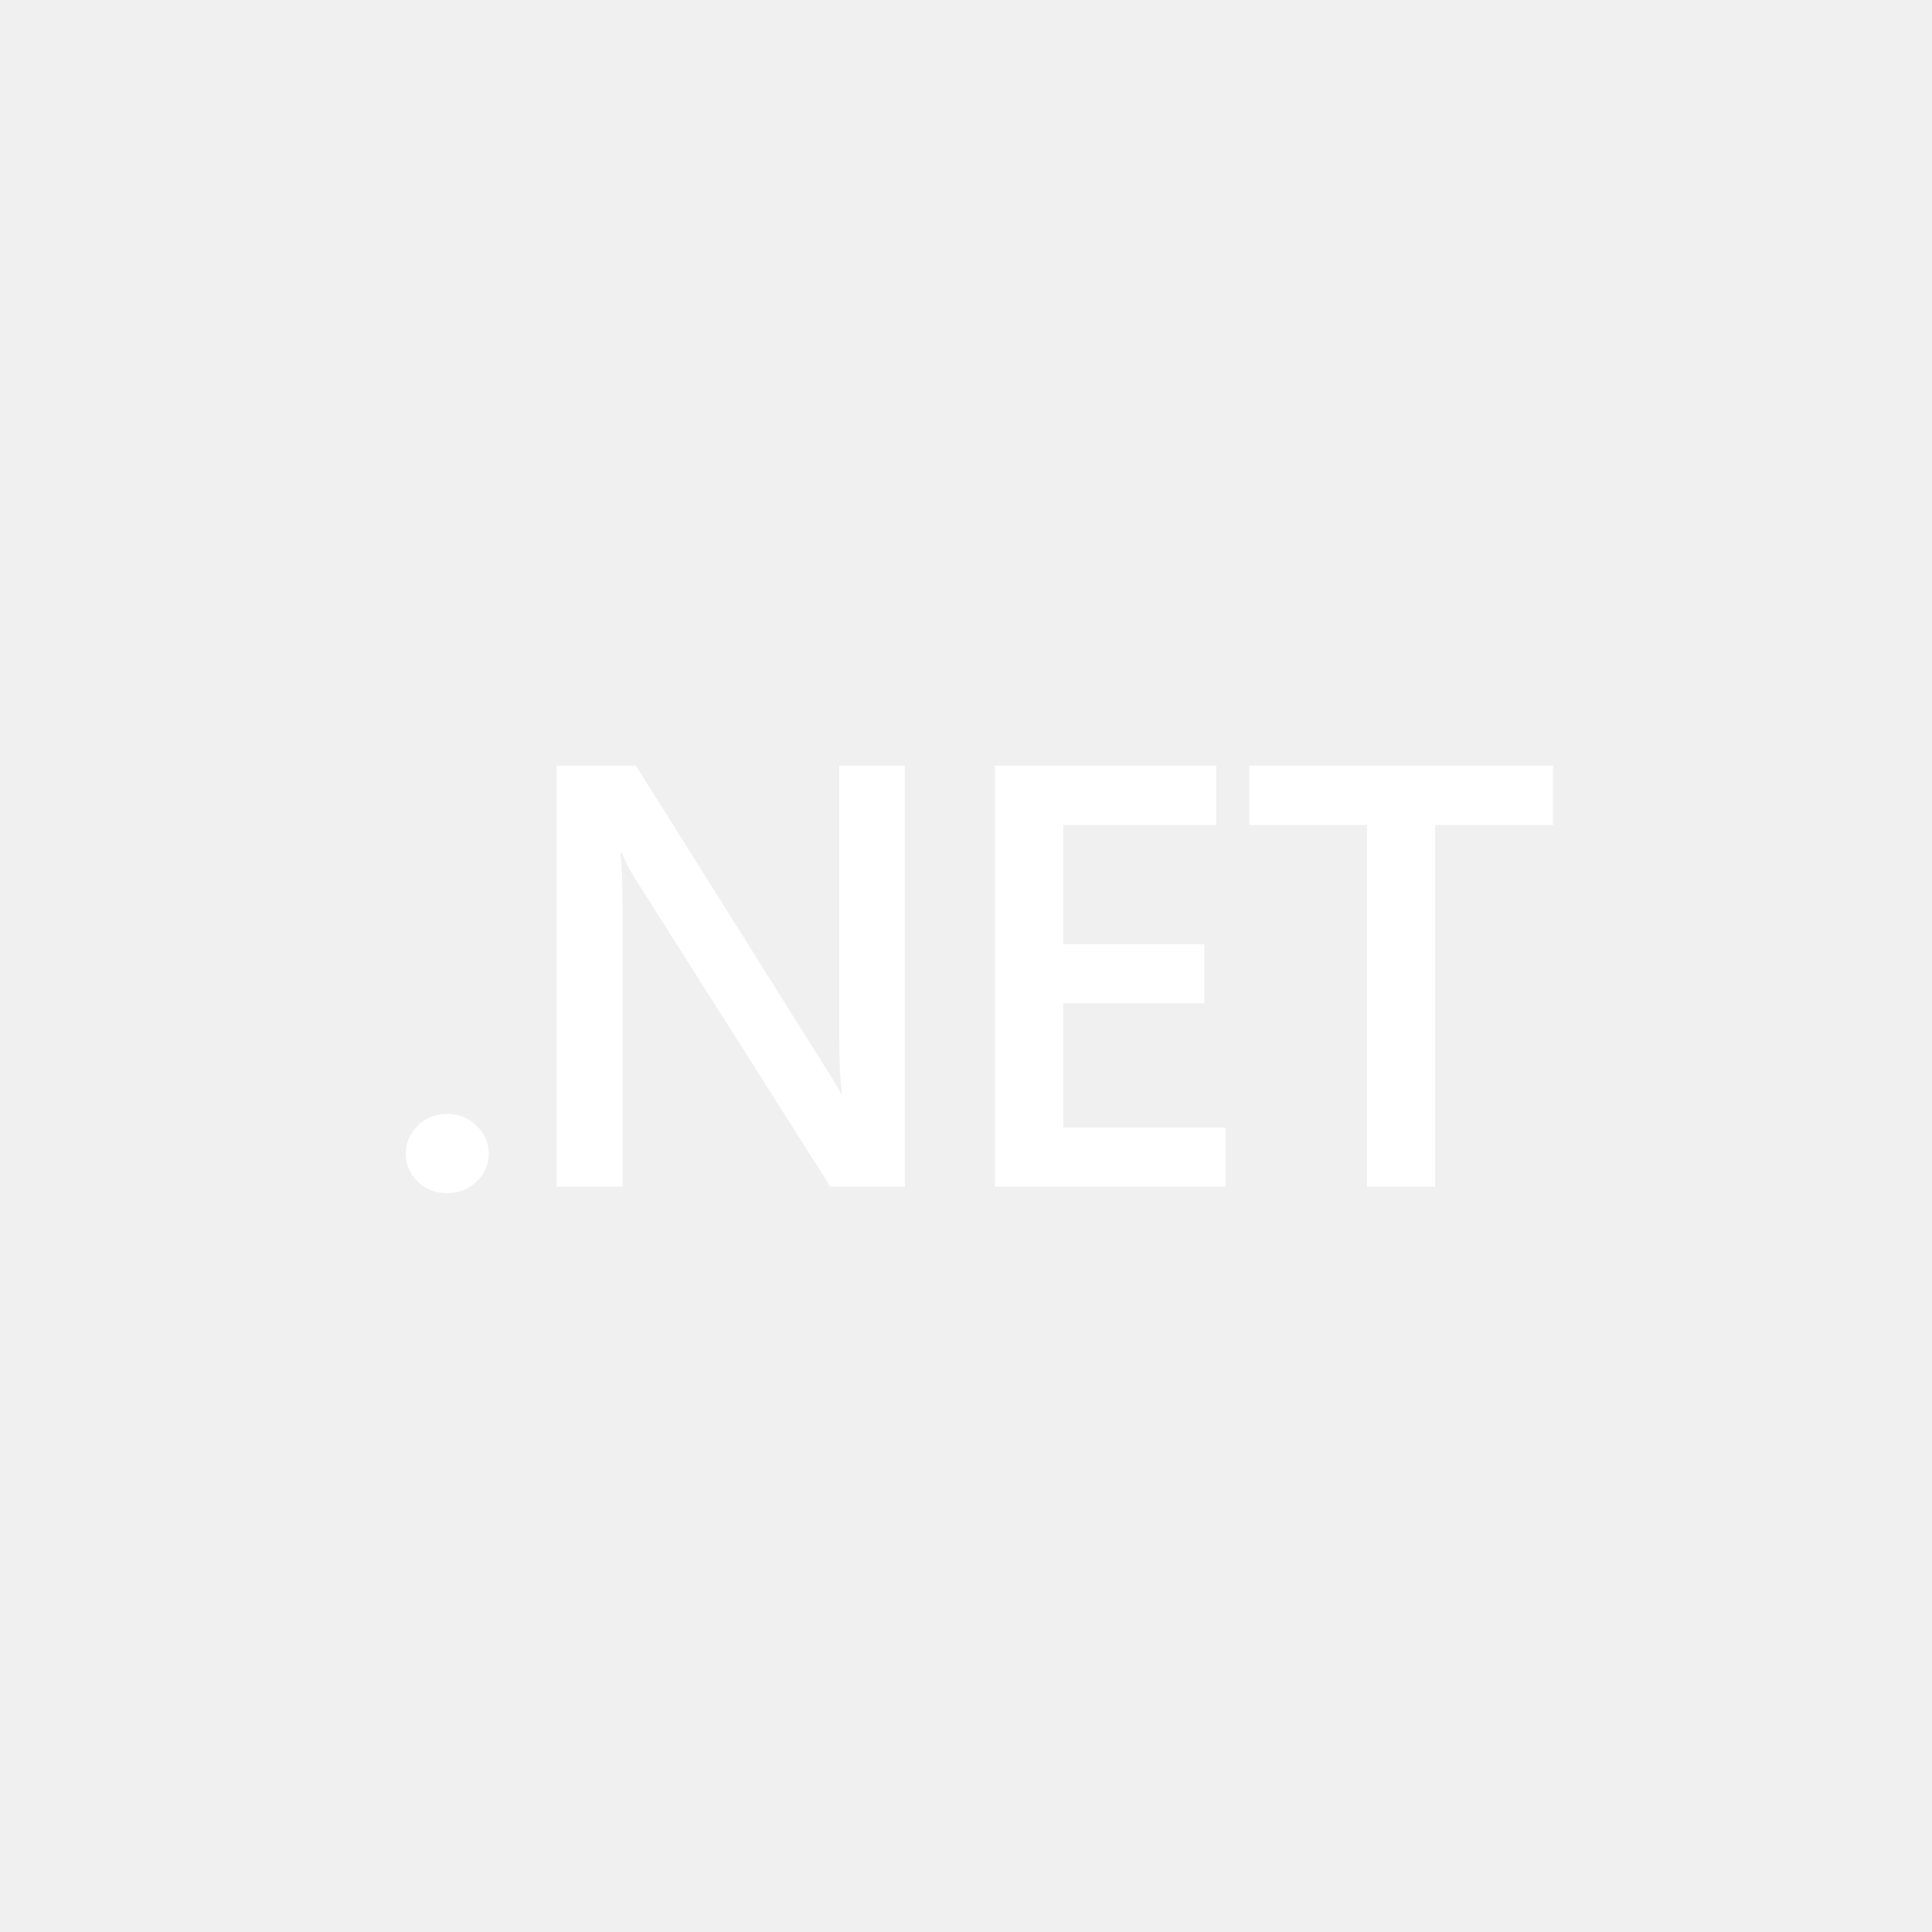
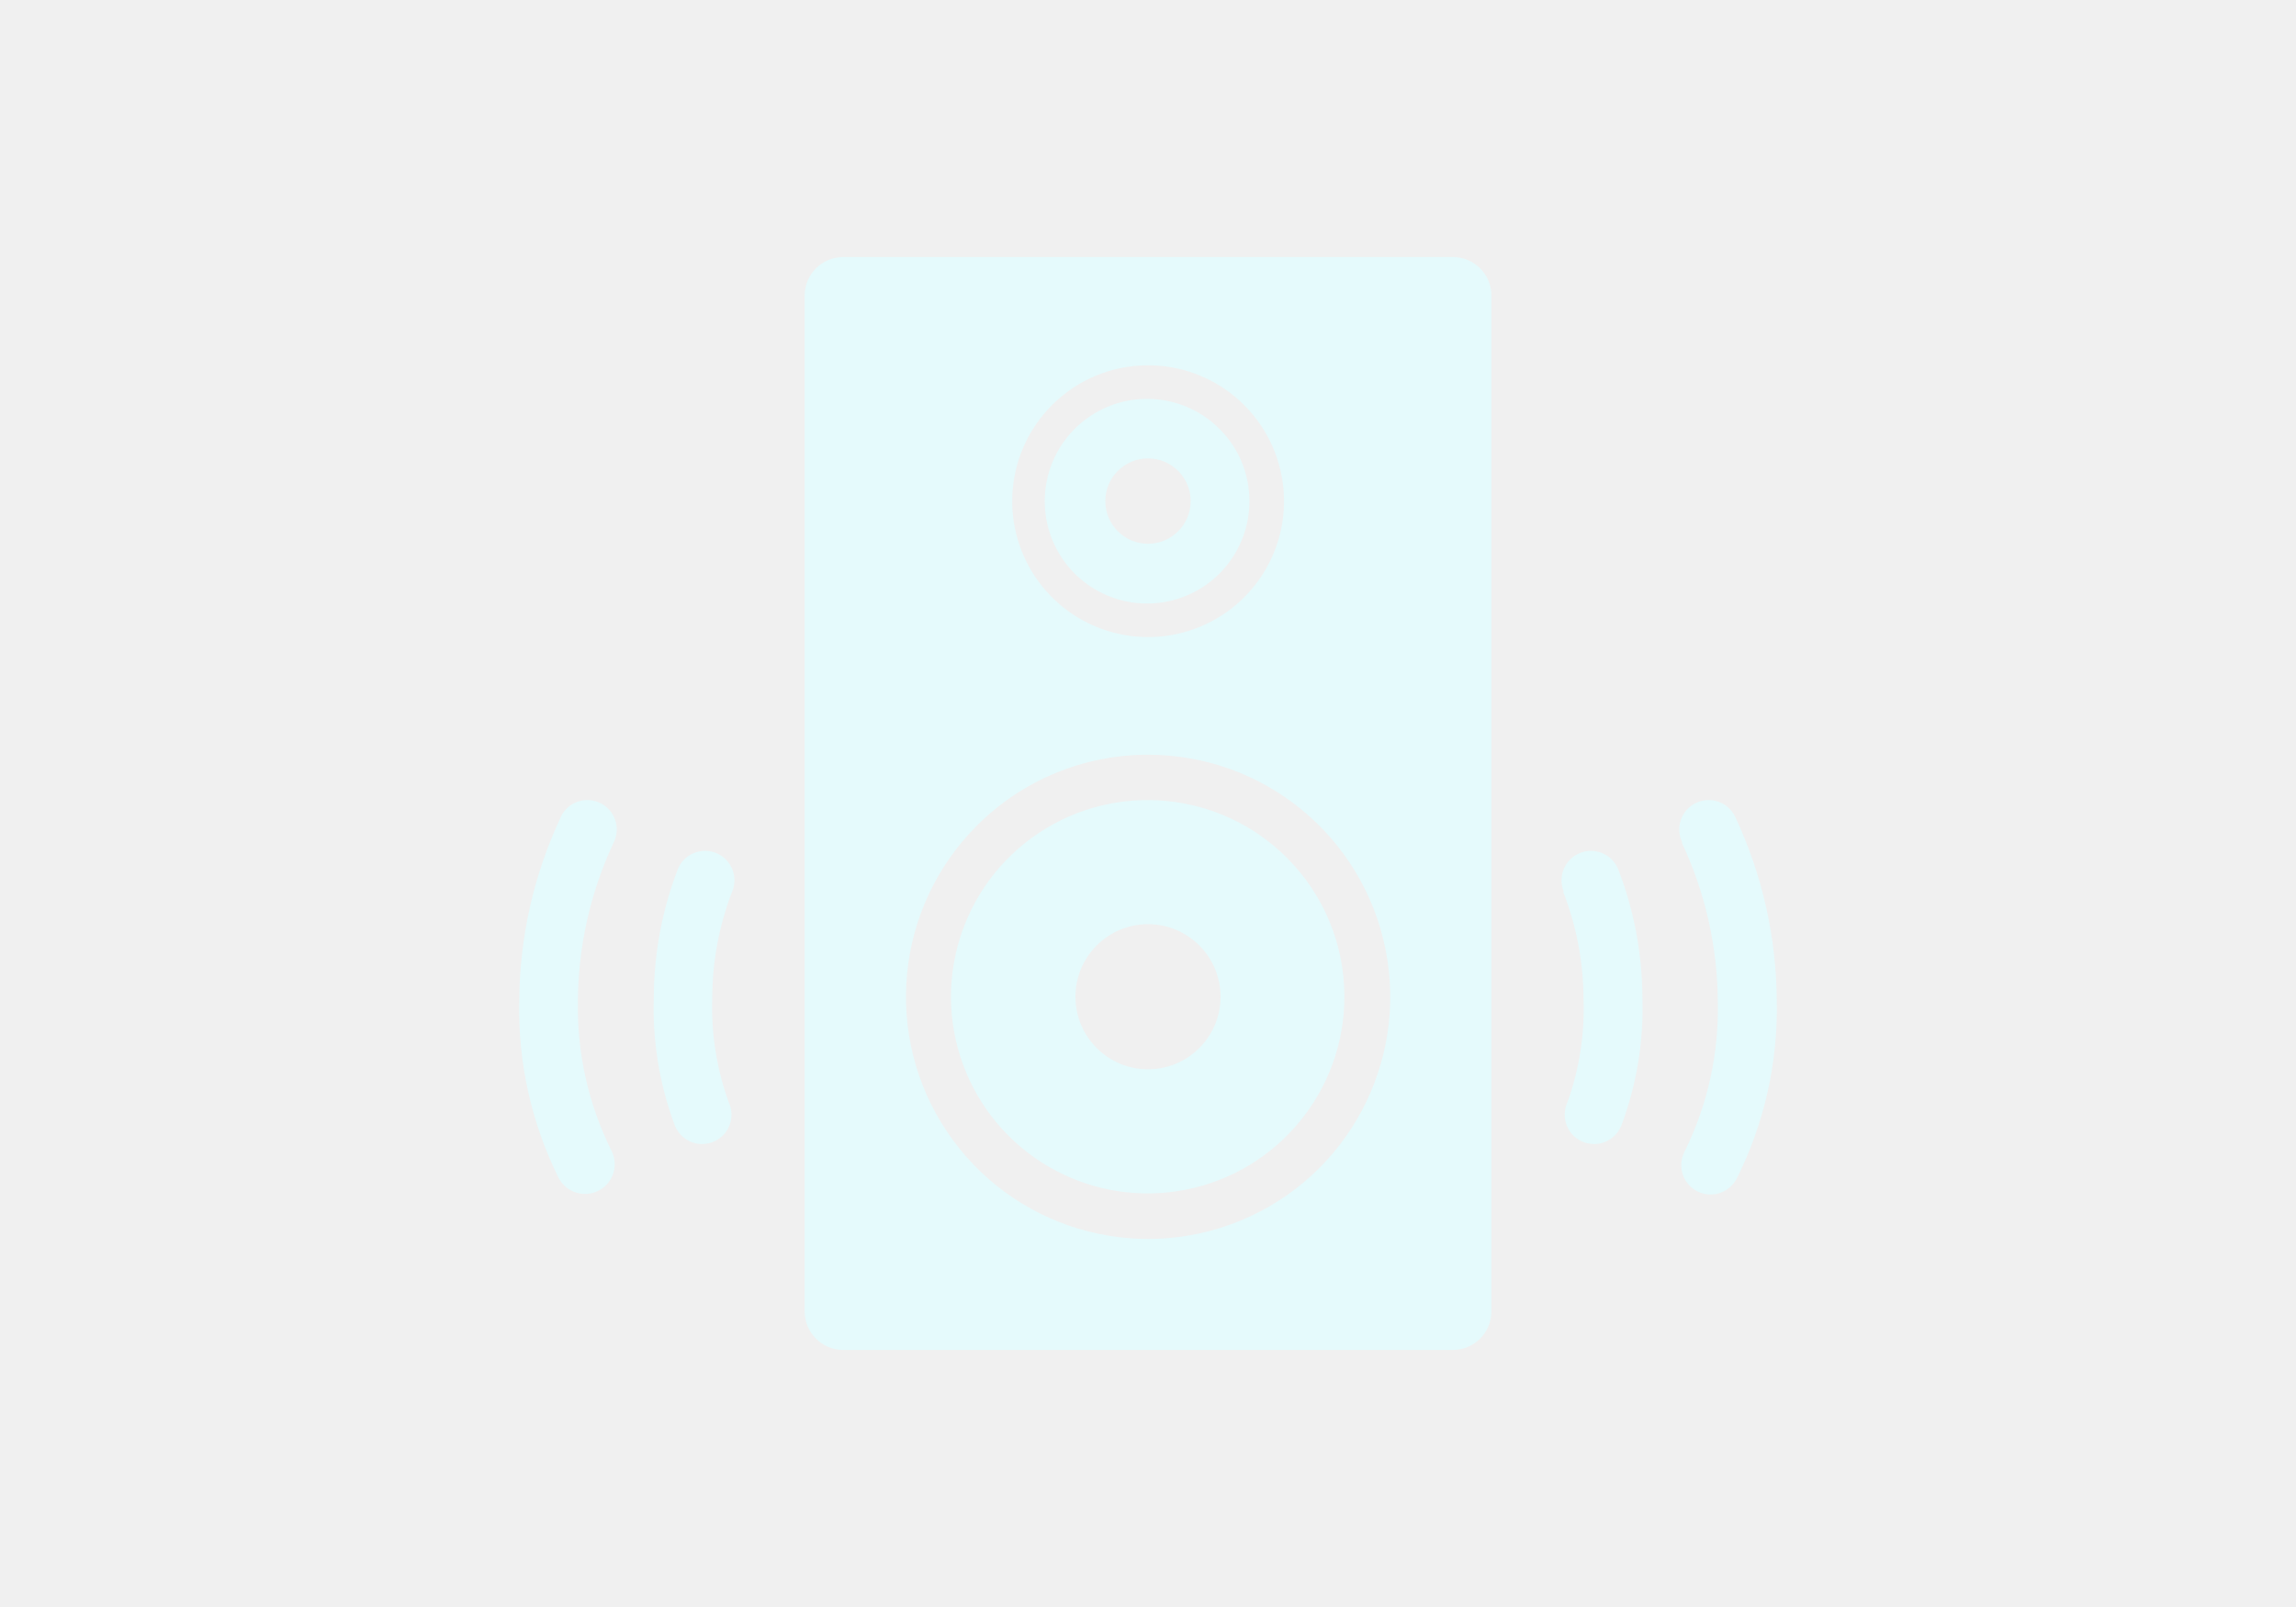
- <svg xmlns="http://www.w3.org/2000/svg" width="456" height="456" viewBox="0 0 456 456" version="1.1" xml:space="preserve" style="fill-rule:evenodd;clip-rule:evenodd;stroke-linejoin:round;stroke-miterlimit:2;">
-   <path d="m 105.5,281.609 c -2.703,0 -5.001,-0.9 -6.893,-2.702 -1.892,-1.848 -2.838,-4.042 -2.838,-6.582 0,-2.587 0.946,-4.804 2.838,-6.652 1.892,-1.848 4.19,-2.772 6.893,-2.772 2.748,0 5.068,0.924 6.96,2.772 1.937,1.848 2.906,4.064 2.906,6.652 0,2.54 -0.968,4.734 -2.906,6.582 -1.892,1.802 -4.212,2.702 -6.96,2.702 z" style="fill:#ffffff;fill-rule:nonzero;stroke-width:0.838" />
-   <path d="M 213.561,280.084 H 195.99 L 149.7,207.054 c -1.171,-1.848 -2.14,-3.765 -2.906,-5.751 h -0.406 c 0.361,2.125 0.541,6.675 0.541,13.65 v 65.132 h -15.543 v -99.36 h 18.719 l 44.737,71.298 c 1.892,2.957 3.109,4.989 3.649,6.098 h 0.27 c -0.45,-2.632 -0.676,-7.09 -0.676,-13.373 v -64.023 h 15.476 z" style="fill:#ffffff;fill-rule:nonzero;stroke-width:0.838" />
-   <path d="m 289.251,280.084 h -54.401 v -99.36 h 52.238 v 13.997 h -36.154 v 28.131 h 33.316 v 13.927 h -33.316 v 29.378 h 38.316 z" style="fill:#ffffff;fill-rule:nonzero;stroke-width:0.838" />
-   <path d="M 366.565,194.721 H 338.722 v 85.363 h -16.084 v -85.363 h -27.775 v -13.997 h 71.701 z" style="fill:#ffffff;fill-rule:nonzero;stroke-width:0.838" />
+ <svg xmlns="http://www.w3.org/2000/svg" id="master-artboard" viewBox="0 0 1400 980" version="1.1" x="0px" y="0px" style="enable-background:new 0 0 336 235.2;" width="1400px" height="980px">
+   <defs id="defs1" />
+   <g transform="matrix(6.239958, 0, 0, 6.239958, 316.6151, 156.7551)" id="g1">
+     <path class="cls-1" d="M31.65,0H91.23A3.77,3.77,0,0,1,95,3.76v99.3a3.78,3.78,0,0,1-3.76,3.75H31.65a3.77,3.77,0,0,1-3.76-3.75V3.76A3.77,3.77,0,0,1,31.65,0ZM15.5,59.81A2.87,2.87,0,0,1,20.81,62a29.09,29.09,0,0,0-1.95,10.43A27.14,27.14,0,0,0,20.47,82.6a2.87,2.87,0,1,1-5.32,2.13,32.52,32.52,0,0,1-2-12.36A35.19,35.19,0,0,1,15.5,59.81ZM4.07,54.69a2.87,2.87,0,1,1,5.17,2.5A37.06,37.06,0,0,0,5.73,72.74,31.53,31.53,0,0,0,9,87.32,2.87,2.87,0,1,1,3.85,90,37,37,0,0,1,0,72.71v0a42.8,42.8,0,0,1,4.07-18Zm98,7.32a2.87,2.87,0,0,1,5.31-2.2,35.19,35.19,0,0,1,2.37,12.56,32.52,32.52,0,0,1-2,12.36,2.87,2.87,0,1,1-5.32-2.13A27.14,27.14,0,0,0,104,72.44a29.09,29.09,0,0,0-2-10.43Zm11.57-4.82a2.87,2.87,0,1,1,5.17-2.5,42.81,42.81,0,0,1,4.07,18A37.08,37.08,0,0,1,119,90a2.87,2.87,0,1,1-5.1-2.63,31.41,31.41,0,0,0,3.22-14.58,37.06,37.06,0,0,0-3.51-15.55ZM61.44,10.58a13.28,13.28,0,1,1-9.38,3.89,13.23,13.23,0,0,1,9.38-3.89Zm0,38.06a23.66,23.66,0,1,1-16.72,6.93,23.57,23.57,0,0,1,16.72-6.93ZM75,58.7a19.22,19.22,0,1,0,5.63,13.59A19.15,19.15,0,0,0,75,58.7ZM61.44,65.2a7.09,7.09,0,1,1-7.09,7.09,7.09,7.09,0,0,1,7.09-7.09Zm0-45.52a4.17,4.17,0,1,1-4.17,4.17,4.17,4.17,0,0,1,4.17-4.17Zm7-2.87a10,10,0,1,0,2.91,7,9.92,9.92,0,0,0-2.91-7Z" style="fill-rule: evenodd; fill: rgb(229, 250, 252);" id="path1" />
+   </g>
</svg>
